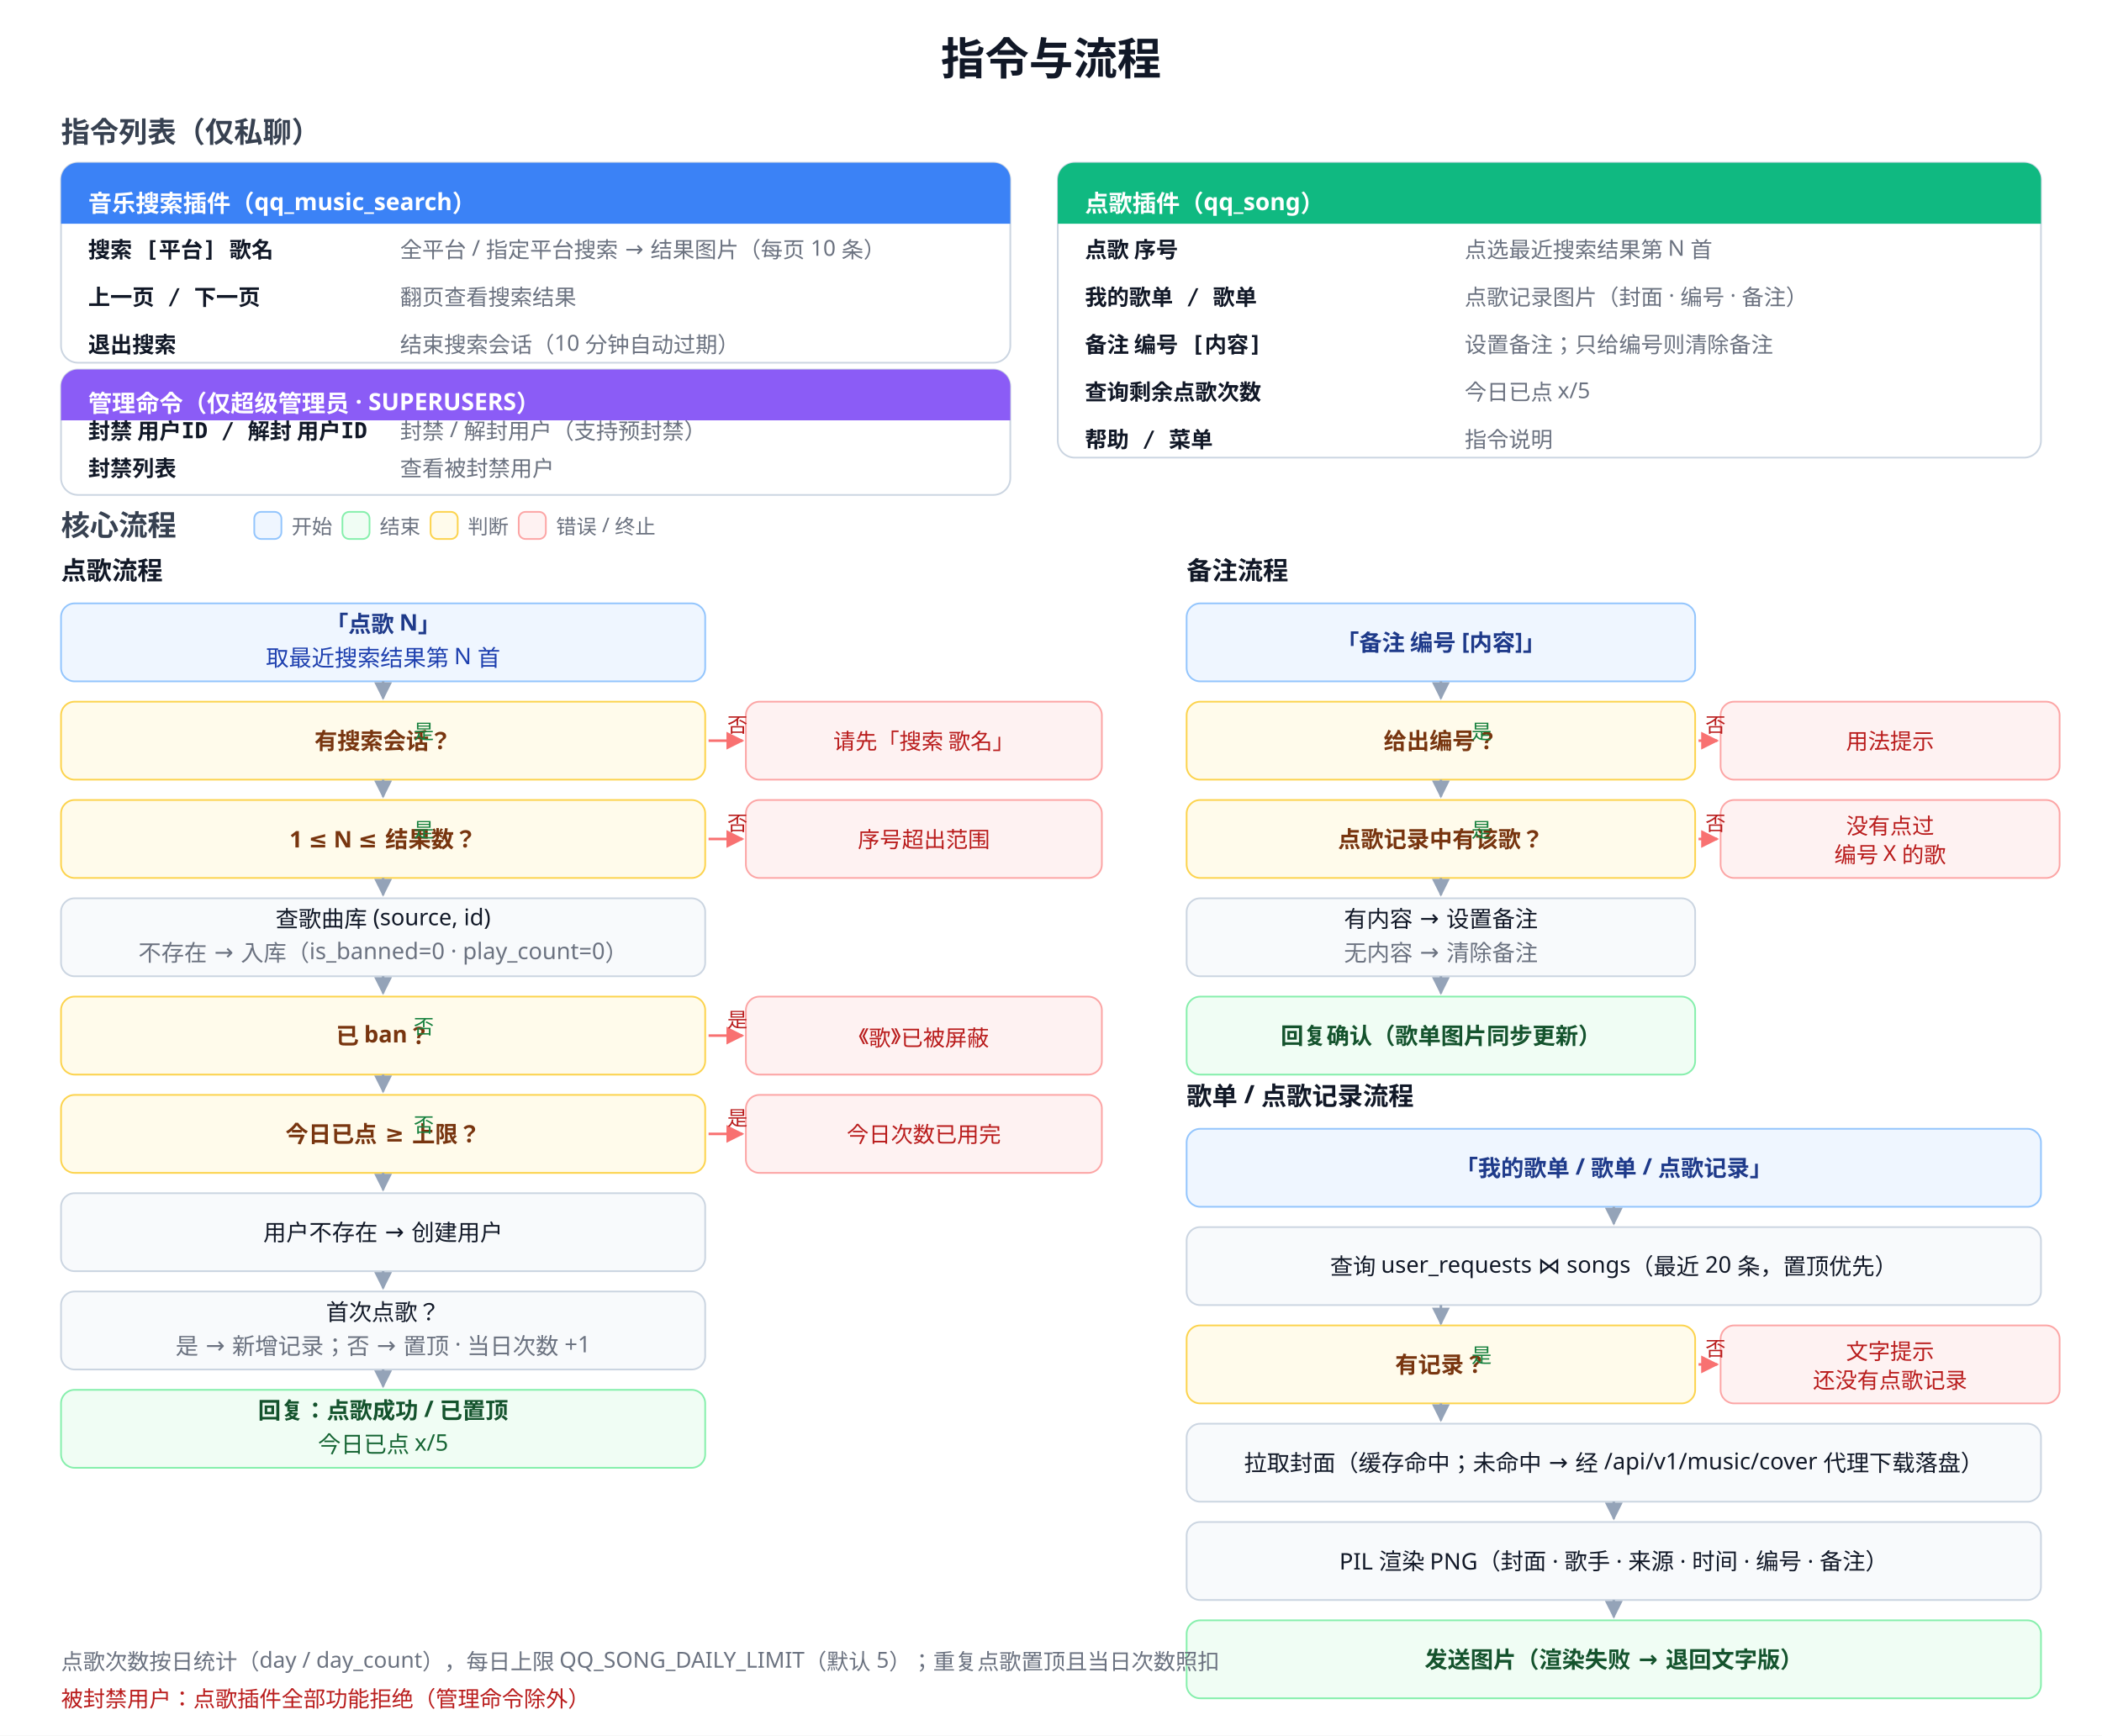
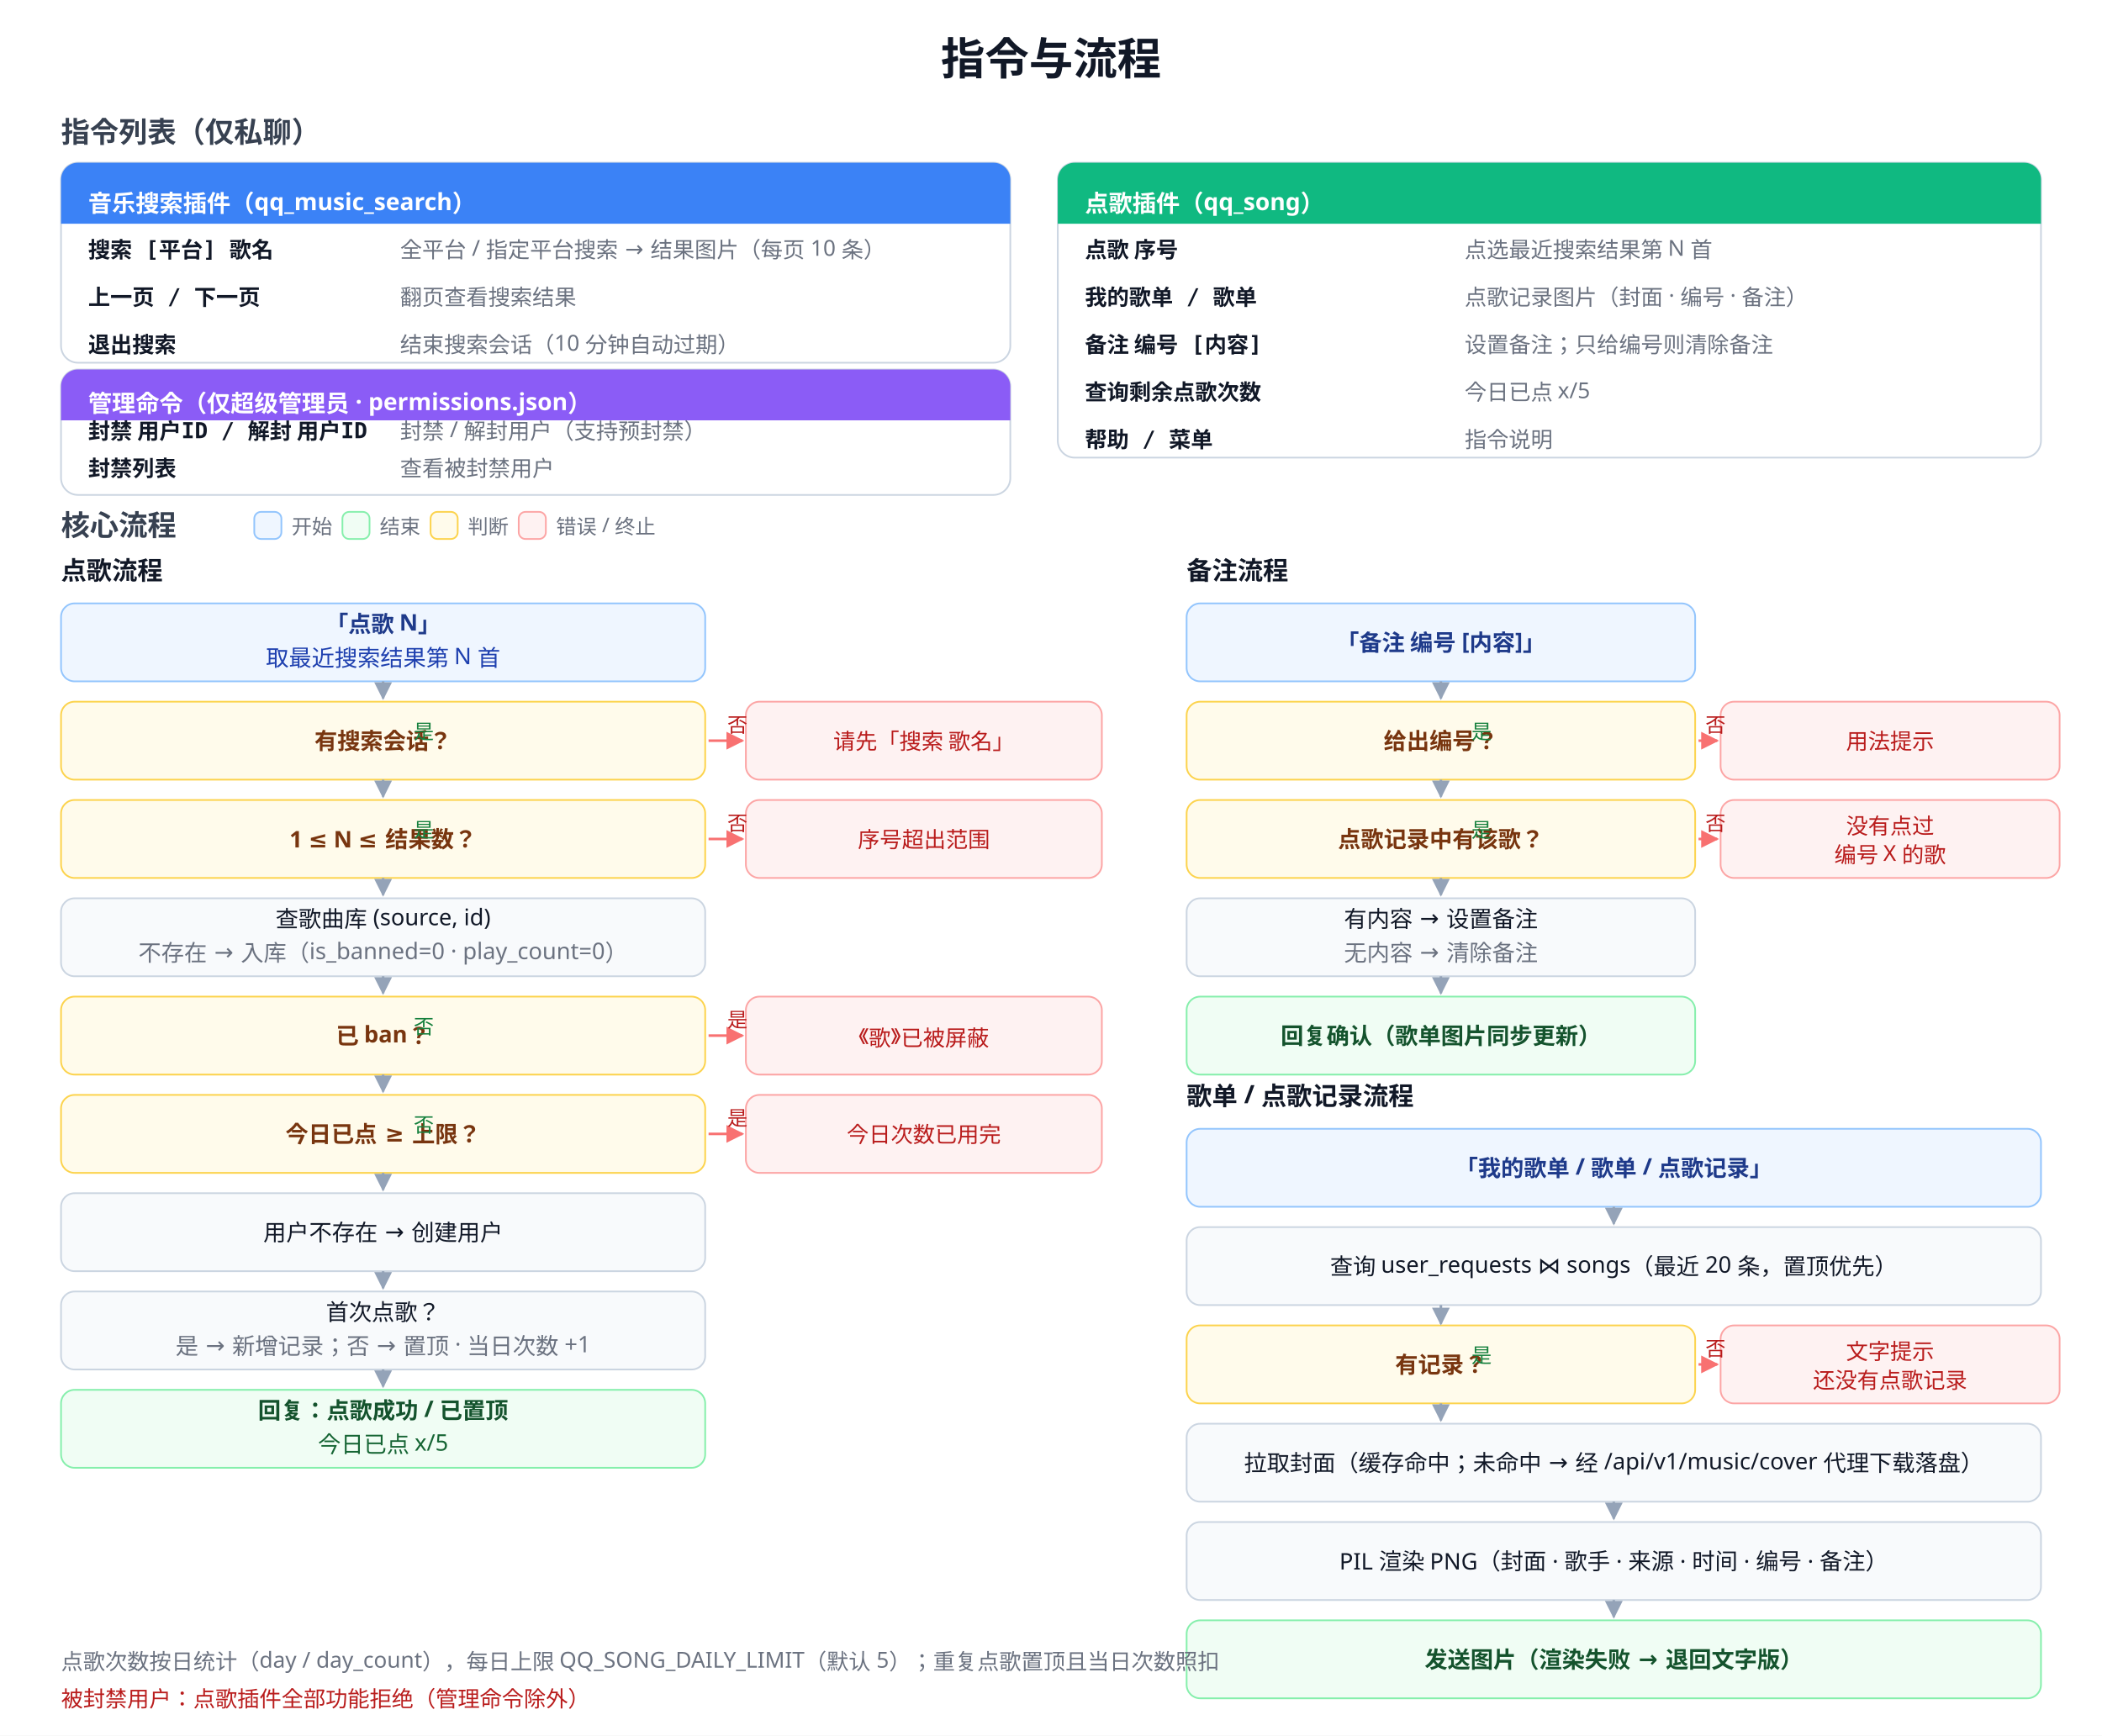
<svg xmlns="http://www.w3.org/2000/svg" width="1240" height="1024" viewBox="0 0 1240 1024">
  <defs>
    <marker id="arrow" viewBox="0 0 10 10" refX="9" refY="5" markerWidth="7" markerHeight="7" orient="auto-start-reverse">
      <path d="M 0 0 L 10 5 L 0 10 z" fill="#94a3b8" />
    </marker>
    <marker id="arrow-err" viewBox="0 0 10 10" refX="9" refY="5" markerWidth="7" markerHeight="7" orient="auto-start-reverse">
      <path d="M 0 0 L 10 5 L 0 10 z" fill="#f87171" />
    </marker>
  </defs>
  <rect width="1240" height="1024" fill="#ffffff" />
  <text x="620" y="44" text-anchor="middle" font-size="26" font-weight="700" fill="#111827" font-family="'Noto Sans SC','PingFang SC','Microsoft YaHei',sans-serif">指令与流程</text>
  <text x="36" y="84" font-size="17" font-weight="700" fill="#374151" font-family="'Noto Sans SC','PingFang SC','Microsoft YaHei',sans-serif">指令列表（仅私聊）</text>
  <g>
    <rect x="36" y="96" width="560" height="118" rx="10" fill="#ffffff" stroke="#cbd5e1" />
    <path d="M36 106 a10 10 0 0 1 10 -10 h540 a10 10 0 0 1 10 10 v26 h-560 z" fill="#3b82f6" />
    <text x="52" y="125" font-size="14" font-weight="700" fill="#ffffff" font-family="'Noto Sans SC','PingFang SC','Microsoft YaHei',sans-serif">音乐搜索插件（qq_music_search）</text>
    <g font-size="13" font-family="'Noto Sans SC','PingFang SC','Microsoft YaHei',sans-serif">
      <text x="52" y="152" font-weight="700" fill="#111827" font-family="ui-monospace,Consolas,monospace">搜索 [平台] 歌名</text>
      <text x="236" y="152" fill="#6b7280">全平台 / 指定平台搜索 → 结果图片（每页 10 条）</text>
      <text x="52" y="180" font-weight="700" fill="#111827" font-family="ui-monospace,Consolas,monospace">上一页 / 下一页</text>
      <text x="236" y="180" fill="#6b7280">翻页查看搜索结果</text>
      <text x="52" y="208" font-weight="700" fill="#111827" font-family="ui-monospace,Consolas,monospace">退出搜索</text>
      <text x="236" y="208" fill="#6b7280">结束搜索会话（10 分钟自动过期）</text>
    </g>
  </g>
  <g>
    <rect x="624" y="96" width="580" height="174" rx="10" fill="#ffffff" stroke="#cbd5e1" />
    <path d="M624 106 a10 10 0 0 1 10 -10 h560 a10 10 0 0 1 10 10 v26 h-580 z" fill="#10b981" />
    <text x="640" y="125" font-size="14" font-weight="700" fill="#ffffff" font-family="'Noto Sans SC','PingFang SC','Microsoft YaHei',sans-serif">点歌插件（qq_song）</text>
    <g font-size="13" font-family="'Noto Sans SC','PingFang SC','Microsoft YaHei',sans-serif">
      <text x="640" y="152" font-weight="700" fill="#111827" font-family="ui-monospace,Consolas,monospace">点歌 序号</text>
      <text x="864" y="152" fill="#6b7280">点选最近搜索结果第 N 首</text>
      <text x="640" y="180" font-weight="700" fill="#111827" font-family="ui-monospace,Consolas,monospace">我的歌单 / 歌单</text>
      <text x="864" y="180" fill="#6b7280">点歌记录图片（封面 · 编号 · 备注）</text>
      <text x="640" y="208" font-weight="700" fill="#111827" font-family="ui-monospace,Consolas,monospace">备注 编号 [内容]</text>
      <text x="864" y="208" fill="#6b7280">设置备注；只给编号则清除备注</text>
      <text x="640" y="236" font-weight="700" fill="#111827" font-family="ui-monospace,Consolas,monospace">查询剩余点歌次数</text>
      <text x="864" y="236" fill="#6b7280">今日已点 x/5</text>
      <text x="640" y="264" font-weight="700" fill="#111827" font-family="ui-monospace,Consolas,monospace">帮助 / 菜单</text>
      <text x="864" y="264" fill="#6b7280">指令说明</text>
    </g>
  </g>
  <g>
    <rect x="36" y="218" width="560" height="74" rx="10" fill="#ffffff" stroke="#cbd5e1" />
    <path d="M36 228 a10 10 0 0 1 10 -10 h540 a10 10 0 0 1 10 10 v20 h-560 z" fill="#8b5cf6" />
-     <text x="52" y="243" font-size="14" font-weight="700" fill="#ffffff" font-family="'Noto Sans SC','PingFang SC','Microsoft YaHei',sans-serif">管理命令（仅超级管理员 · SUPERUSERS）</text>
+     <text x="52" y="243" font-size="14" font-weight="700" fill="#ffffff" font-family="'Noto Sans SC','PingFang SC','Microsoft YaHei',sans-serif">管理命令（仅超级管理员 · permissions.json）</text>
    <g font-size="13" font-family="'Noto Sans SC','PingFang SC','Microsoft YaHei',sans-serif">
      <text x="52" y="259" font-weight="700" fill="#111827" font-family="ui-monospace,Consolas,monospace">封禁 用户ID / 解封 用户ID</text>
      <text x="236" y="259" fill="#6b7280">封禁 / 解封用户（支持预封禁）</text>
      <text x="52" y="281" font-weight="700" fill="#111827" font-family="ui-monospace,Consolas,monospace">封禁列表</text>
      <text x="236" y="281" fill="#6b7280">查看被封禁用户</text>
    </g>
  </g>
  <text x="36" y="316" font-size="17" font-weight="700" fill="#374151" font-family="'Noto Sans SC','PingFang SC','Microsoft YaHei',sans-serif">核心流程</text>
  <g>
    <rect x="150" y="302" width="16" height="16" rx="4" fill="#eff6ff" stroke="#93c5fd" />
    <text x="172" y="315" font-size="12" fill="#6b7280" font-family="'Noto Sans SC','PingFang SC','Microsoft YaHei',sans-serif">开始</text>
    <rect x="202" y="302" width="16" height="16" rx="4" fill="#f0fdf4" stroke="#86efac" />
    <text x="224" y="315" font-size="12" fill="#6b7280" font-family="'Noto Sans SC','PingFang SC','Microsoft YaHei',sans-serif">结束</text>
    <rect x="254" y="302" width="16" height="16" rx="4" fill="#fffbeb" stroke="#fcd34d" />
    <text x="276" y="315" font-size="12" fill="#6b7280" font-family="'Noto Sans SC','PingFang SC','Microsoft YaHei',sans-serif">判断</text>
    <rect x="306" y="302" width="16" height="16" rx="4" fill="#fef2f2" stroke="#fca5a5" />
    <text x="328" y="315" font-size="12" fill="#6b7280" font-family="'Noto Sans SC','PingFang SC','Microsoft YaHei',sans-serif">错误 / 终止</text>
  </g>
  <text x="36" y="342" font-size="15" font-weight="700" fill="#111827" font-family="'Noto Sans SC','PingFang SC','Microsoft YaHei',sans-serif">点歌流程</text>
  <g font-size="13.5" font-family="'Noto Sans SC','PingFang SC','Microsoft YaHei',sans-serif" text-anchor="middle">
    <rect x="36" y="356" width="380" height="46" rx="8" fill="#eff6ff" stroke="#93c5fd" />
    <text x="226" y="373" fill="#1e3a8a" font-weight="700">「点歌 N」</text>
    <text x="226" y="393" fill="#1e40af">取最近搜索结果第 N 首</text>
    <rect x="36" y="414" width="380" height="46" rx="8" fill="#fffbeb" stroke="#fcd34d" />
    <text x="226" y="442" fill="#78350f" font-weight="700">有搜索会话？</text>
    <rect x="36" y="472" width="380" height="46" rx="8" fill="#fffbeb" stroke="#fcd34d" />
    <text x="226" y="500" fill="#78350f" font-weight="700">1 ≤ N ≤ 结果数？</text>
    <rect x="36" y="530" width="380" height="46" rx="8" fill="#f8fafc" stroke="#cbd5e1" />
    <text x="226" y="547" fill="#111827">查歌曲库 (source, id)</text>
    <text x="226" y="567" fill="#6b7280">不存在 → 入库（is_banned=0 · play_count=0）</text>
    <rect x="36" y="588" width="380" height="46" rx="8" fill="#fffbeb" stroke="#fcd34d" />
    <text x="226" y="616" fill="#78350f" font-weight="700">已 ban？</text>
    <rect x="36" y="646" width="380" height="46" rx="8" fill="#fffbeb" stroke="#fcd34d" />
    <text x="226" y="674" fill="#78350f" font-weight="700">今日已点 ≥ 上限？</text>
    <rect x="36" y="704" width="380" height="46" rx="8" fill="#f8fafc" stroke="#cbd5e1" />
    <text x="226" y="732" fill="#111827">用户不存在 → 创建用户</text>
    <rect x="36" y="762" width="380" height="46" rx="8" fill="#f8fafc" stroke="#cbd5e1" />
    <text x="226" y="779" fill="#111827">首次点歌？</text>
    <text x="226" y="799" fill="#6b7280">是 → 新增记录；否 → 置顶 · 当日次数 +1</text>
    <rect x="36" y="820" width="380" height="46" rx="8" fill="#f0fdf4" stroke="#86efac" />
    <text x="226" y="837" fill="#14532d" font-weight="700">回复：点歌成功 / 已置顶</text>
    <text x="226" y="857" fill="#166534">今日已点 x/5</text>
  </g>
  <g font-size="13" font-family="'Noto Sans SC','PingFang SC','Microsoft YaHei',sans-serif" text-anchor="middle">
    <rect x="440" y="414" width="210" height="46" rx="8" fill="#fef2f2" stroke="#fca5a5" />
    <text x="545" y="442" fill="#b91c1c">请先「搜索 歌名」</text>
    <rect x="440" y="472" width="210" height="46" rx="8" fill="#fef2f2" stroke="#fca5a5" />
    <text x="545" y="500" fill="#b91c1c">序号超出范围</text>
    <rect x="440" y="588" width="210" height="46" rx="8" fill="#fef2f2" stroke="#fca5a5" />
    <text x="545" y="616" fill="#b91c1c">《歌》已被屏蔽</text>
    <rect x="440" y="646" width="210" height="46" rx="8" fill="#fef2f2" stroke="#fca5a5" />
    <text x="545" y="674" fill="#b91c1c">今日次数已用完</text>
  </g>
  <g stroke="#94a3b8" stroke-width="1.5" fill="none">
    <path d="M226 402 V 412" marker-end="url(#arrow)" />
    <path d="M226 460 V 470" marker-end="url(#arrow)" />
    <path d="M226 518 V 528" marker-end="url(#arrow)" />
    <path d="M226 576 V 586" marker-end="url(#arrow)" />
    <path d="M226 634 V 644" marker-end="url(#arrow)" />
    <path d="M226 692 V 702" marker-end="url(#arrow)" />
    <path d="M226 750 V 760" marker-end="url(#arrow)" />
    <path d="M226 808 V 818" marker-end="url(#arrow)" />
  </g>
  <g stroke="#f87171" stroke-width="1.5" fill="none">
    <path d="M418 437 H 438" marker-end="url(#arrow-err)" />
    <path d="M418 495 H 438" marker-end="url(#arrow-err)" />
    <path d="M418 611 H 438" marker-end="url(#arrow-err)" />
    <path d="M418 669 H 438" marker-end="url(#arrow-err)" />
  </g>
  <g font-size="12" font-family="'Noto Sans SC','PingFang SC','Microsoft YaHei',sans-serif">
    <text x="244" y="436" fill="#15803d">是</text>
    <text x="429" y="432" fill="#b91c1c">否</text>
    <text x="244" y="494" fill="#15803d">是</text>
    <text x="429" y="490" fill="#b91c1c">否</text>
    <text x="244" y="610" fill="#15803d">否</text>
    <text x="429" y="606" fill="#b91c1c">是</text>
    <text x="244" y="668" fill="#15803d">否</text>
    <text x="429" y="664" fill="#b91c1c">是</text>
  </g>
  <text x="700" y="342" font-size="15" font-weight="700" fill="#111827" font-family="'Noto Sans SC','PingFang SC','Microsoft YaHei',sans-serif">备注流程</text>
  <g font-size="13.5" font-family="'Noto Sans SC','PingFang SC','Microsoft YaHei',sans-serif" text-anchor="middle">
    <rect x="700" y="356" width="300" height="46" rx="8" fill="#eff6ff" stroke="#93c5fd" />
    <text x="850" y="384" fill="#1e3a8a" font-weight="700">「备注 编号 [内容]」</text>
    <rect x="700" y="414" width="300" height="46" rx="8" fill="#fffbeb" stroke="#fcd34d" />
    <text x="850" y="442" fill="#78350f" font-weight="700">给出编号？</text>
    <rect x="700" y="472" width="300" height="46" rx="8" fill="#fffbeb" stroke="#fcd34d" />
    <text x="850" y="500" fill="#78350f" font-weight="700">点歌记录中有该歌？</text>
    <rect x="700" y="530" width="300" height="46" rx="8" fill="#f8fafc" stroke="#cbd5e1" />
    <text x="850" y="547" fill="#111827">有内容 → 设置备注</text>
    <text x="850" y="567" fill="#6b7280">无内容 → 清除备注</text>
    <rect x="700" y="588" width="300" height="46" rx="8" fill="#f0fdf4" stroke="#86efac" />
    <text x="850" y="616" fill="#14532d" font-weight="700">回复确认（歌单图片同步更新）</text>
  </g>
  <g font-size="13" font-family="'Noto Sans SC','PingFang SC','Microsoft YaHei',sans-serif" text-anchor="middle">
    <rect x="1015" y="414" width="200" height="46" rx="8" fill="#fef2f2" stroke="#fca5a5" />
    <text x="1115" y="442" fill="#b91c1c">用法提示</text>
    <rect x="1015" y="472" width="200" height="46" rx="8" fill="#fef2f2" stroke="#fca5a5" />
    <text x="1115" y="492" fill="#b91c1c">没有点过</text>
    <text x="1115" y="509" fill="#b91c1c">编号 X 的歌</text>
  </g>
  <g stroke="#94a3b8" stroke-width="1.5" fill="none">
    <path d="M850 402 V 412" marker-end="url(#arrow)" />
    <path d="M850 460 V 470" marker-end="url(#arrow)" />
    <path d="M850 518 V 528" marker-end="url(#arrow)" />
    <path d="M850 576 V 586" marker-end="url(#arrow)" />
  </g>
  <g stroke="#f87171" stroke-width="1.5" fill="none">
    <path d="M1002 437 H 1013" marker-end="url(#arrow-err)" />
    <path d="M1002 495 H 1013" marker-end="url(#arrow-err)" />
  </g>
  <g font-size="12" font-family="'Noto Sans SC','PingFang SC','Microsoft YaHei',sans-serif">
    <text x="868" y="436" fill="#15803d">是</text>
    <text x="1006" y="432" fill="#b91c1c">否</text>
    <text x="868" y="494" fill="#15803d">是</text>
    <text x="1006" y="490" fill="#b91c1c">否</text>
  </g>
  <text x="700" y="652" font-size="15" font-weight="700" fill="#111827" font-family="'Noto Sans SC','PingFang SC','Microsoft YaHei',sans-serif">歌单 / 点歌记录流程</text>
  <g font-size="13.5" font-family="'Noto Sans SC','PingFang SC','Microsoft YaHei',sans-serif" text-anchor="middle">
    <rect x="700" y="666" width="504" height="46" rx="8" fill="#eff6ff" stroke="#93c5fd" />
    <text x="952" y="694" fill="#1e3a8a" font-weight="700">「我的歌单 / 歌单 / 点歌记录」</text>
    <rect x="700" y="724" width="504" height="46" rx="8" fill="#f8fafc" stroke="#cbd5e1" />
    <text x="952" y="752" fill="#111827">查询 user_requests ⋈ songs（最近 20 条，置顶优先）</text>
    <rect x="700" y="782" width="300" height="46" rx="8" fill="#fffbeb" stroke="#fcd34d" />
    <text x="850" y="810" fill="#78350f" font-weight="700">有记录？</text>
    <rect x="700" y="840" width="504" height="46" rx="8" fill="#f8fafc" stroke="#cbd5e1" />
    <text x="952" y="868" fill="#111827">拉取封面（缓存命中；未命中 → 经 /api/v1/music/cover 代理下载落盘）</text>
    <rect x="700" y="898" width="504" height="46" rx="8" fill="#f8fafc" stroke="#cbd5e1" />
    <text x="952" y="926" fill="#111827">PIL 渲染 PNG（封面 · 歌手 · 来源 · 时间 · 编号 · 备注）</text>
    <rect x="700" y="956" width="504" height="46" rx="8" fill="#f0fdf4" stroke="#86efac" />
    <text x="952" y="984" fill="#14532d" font-weight="700">发送图片（渲染失败 → 退回文字版）</text>
  </g>
  <g font-size="13" font-family="'Noto Sans SC','PingFang SC','Microsoft YaHei',sans-serif" text-anchor="middle">
    <rect x="1015" y="782" width="200" height="46" rx="8" fill="#fef2f2" stroke="#fca5a5" />
    <text x="1115" y="802" fill="#b91c1c">文字提示</text>
    <text x="1115" y="819" fill="#b91c1c">还没有点歌记录</text>
  </g>
  <g stroke="#94a3b8" stroke-width="1.5" fill="none">
    <path d="M952 712 V 722" marker-end="url(#arrow)" />
    <path d="M850 770 V 781" marker-end="url(#arrow)" />
    <path d="M850 828 V 838" marker-end="url(#arrow)" />
    <path d="M952 886 V 896" marker-end="url(#arrow)" />
    <path d="M952 944 V 954" marker-end="url(#arrow)" />
  </g>
  <g stroke="#f87171" stroke-width="1.5" fill="none">
    <path d="M1002 805 H 1013" marker-end="url(#arrow-err)" />
  </g>
  <g font-size="12" font-family="'Noto Sans SC','PingFang SC','Microsoft YaHei',sans-serif">
    <text x="868" y="804" fill="#15803d">是</text>
    <text x="1006" y="800" fill="#b91c1c">否</text>
  </g>
  <text x="36" y="985" font-size="13" fill="#6b7280" font-family="'Noto Sans SC','PingFang SC','Microsoft YaHei',sans-serif">点歌次数按日统计（day / day_count），每日上限 QQ_SONG_DAILY_LIMIT（默认 5）；重复点歌置顶且当日次数照扣</text>
  <text x="36" y="1007" font-size="13" fill="#b91c1c" font-family="'Noto Sans SC','PingFang SC','Microsoft YaHei',sans-serif">被封禁用户：点歌插件全部功能拒绝（管理命令除外）</text>
</svg>
